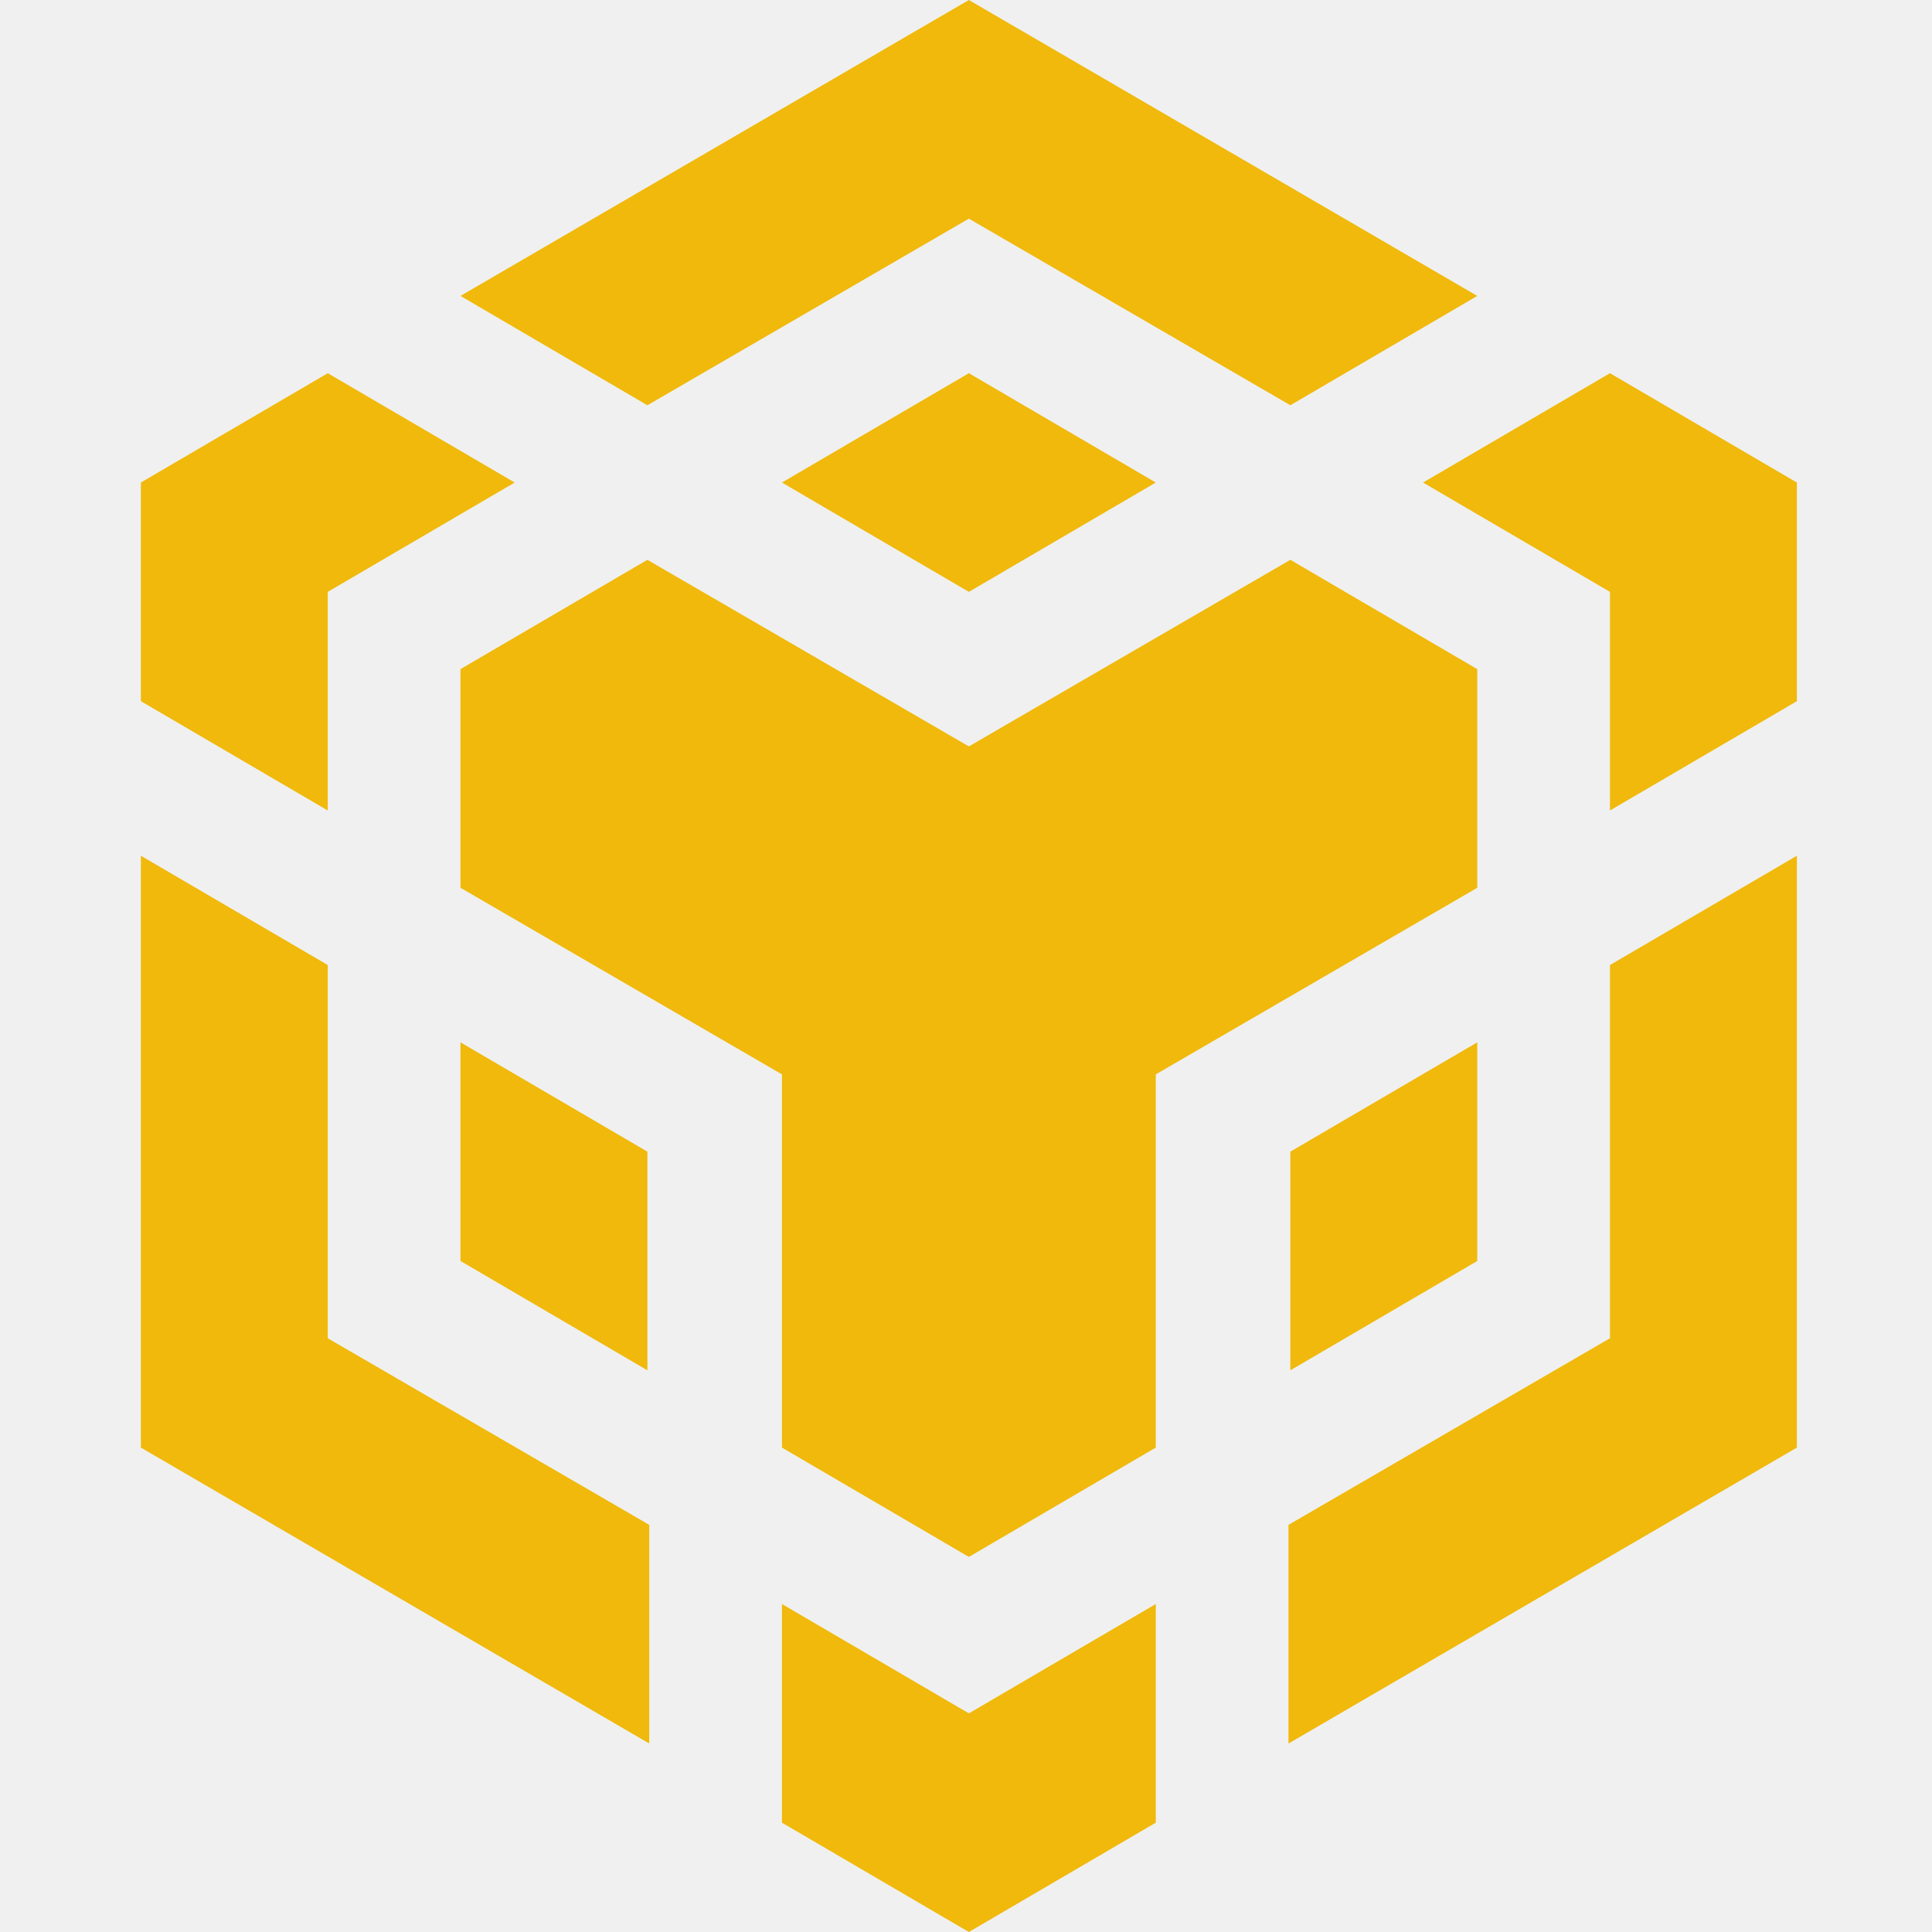
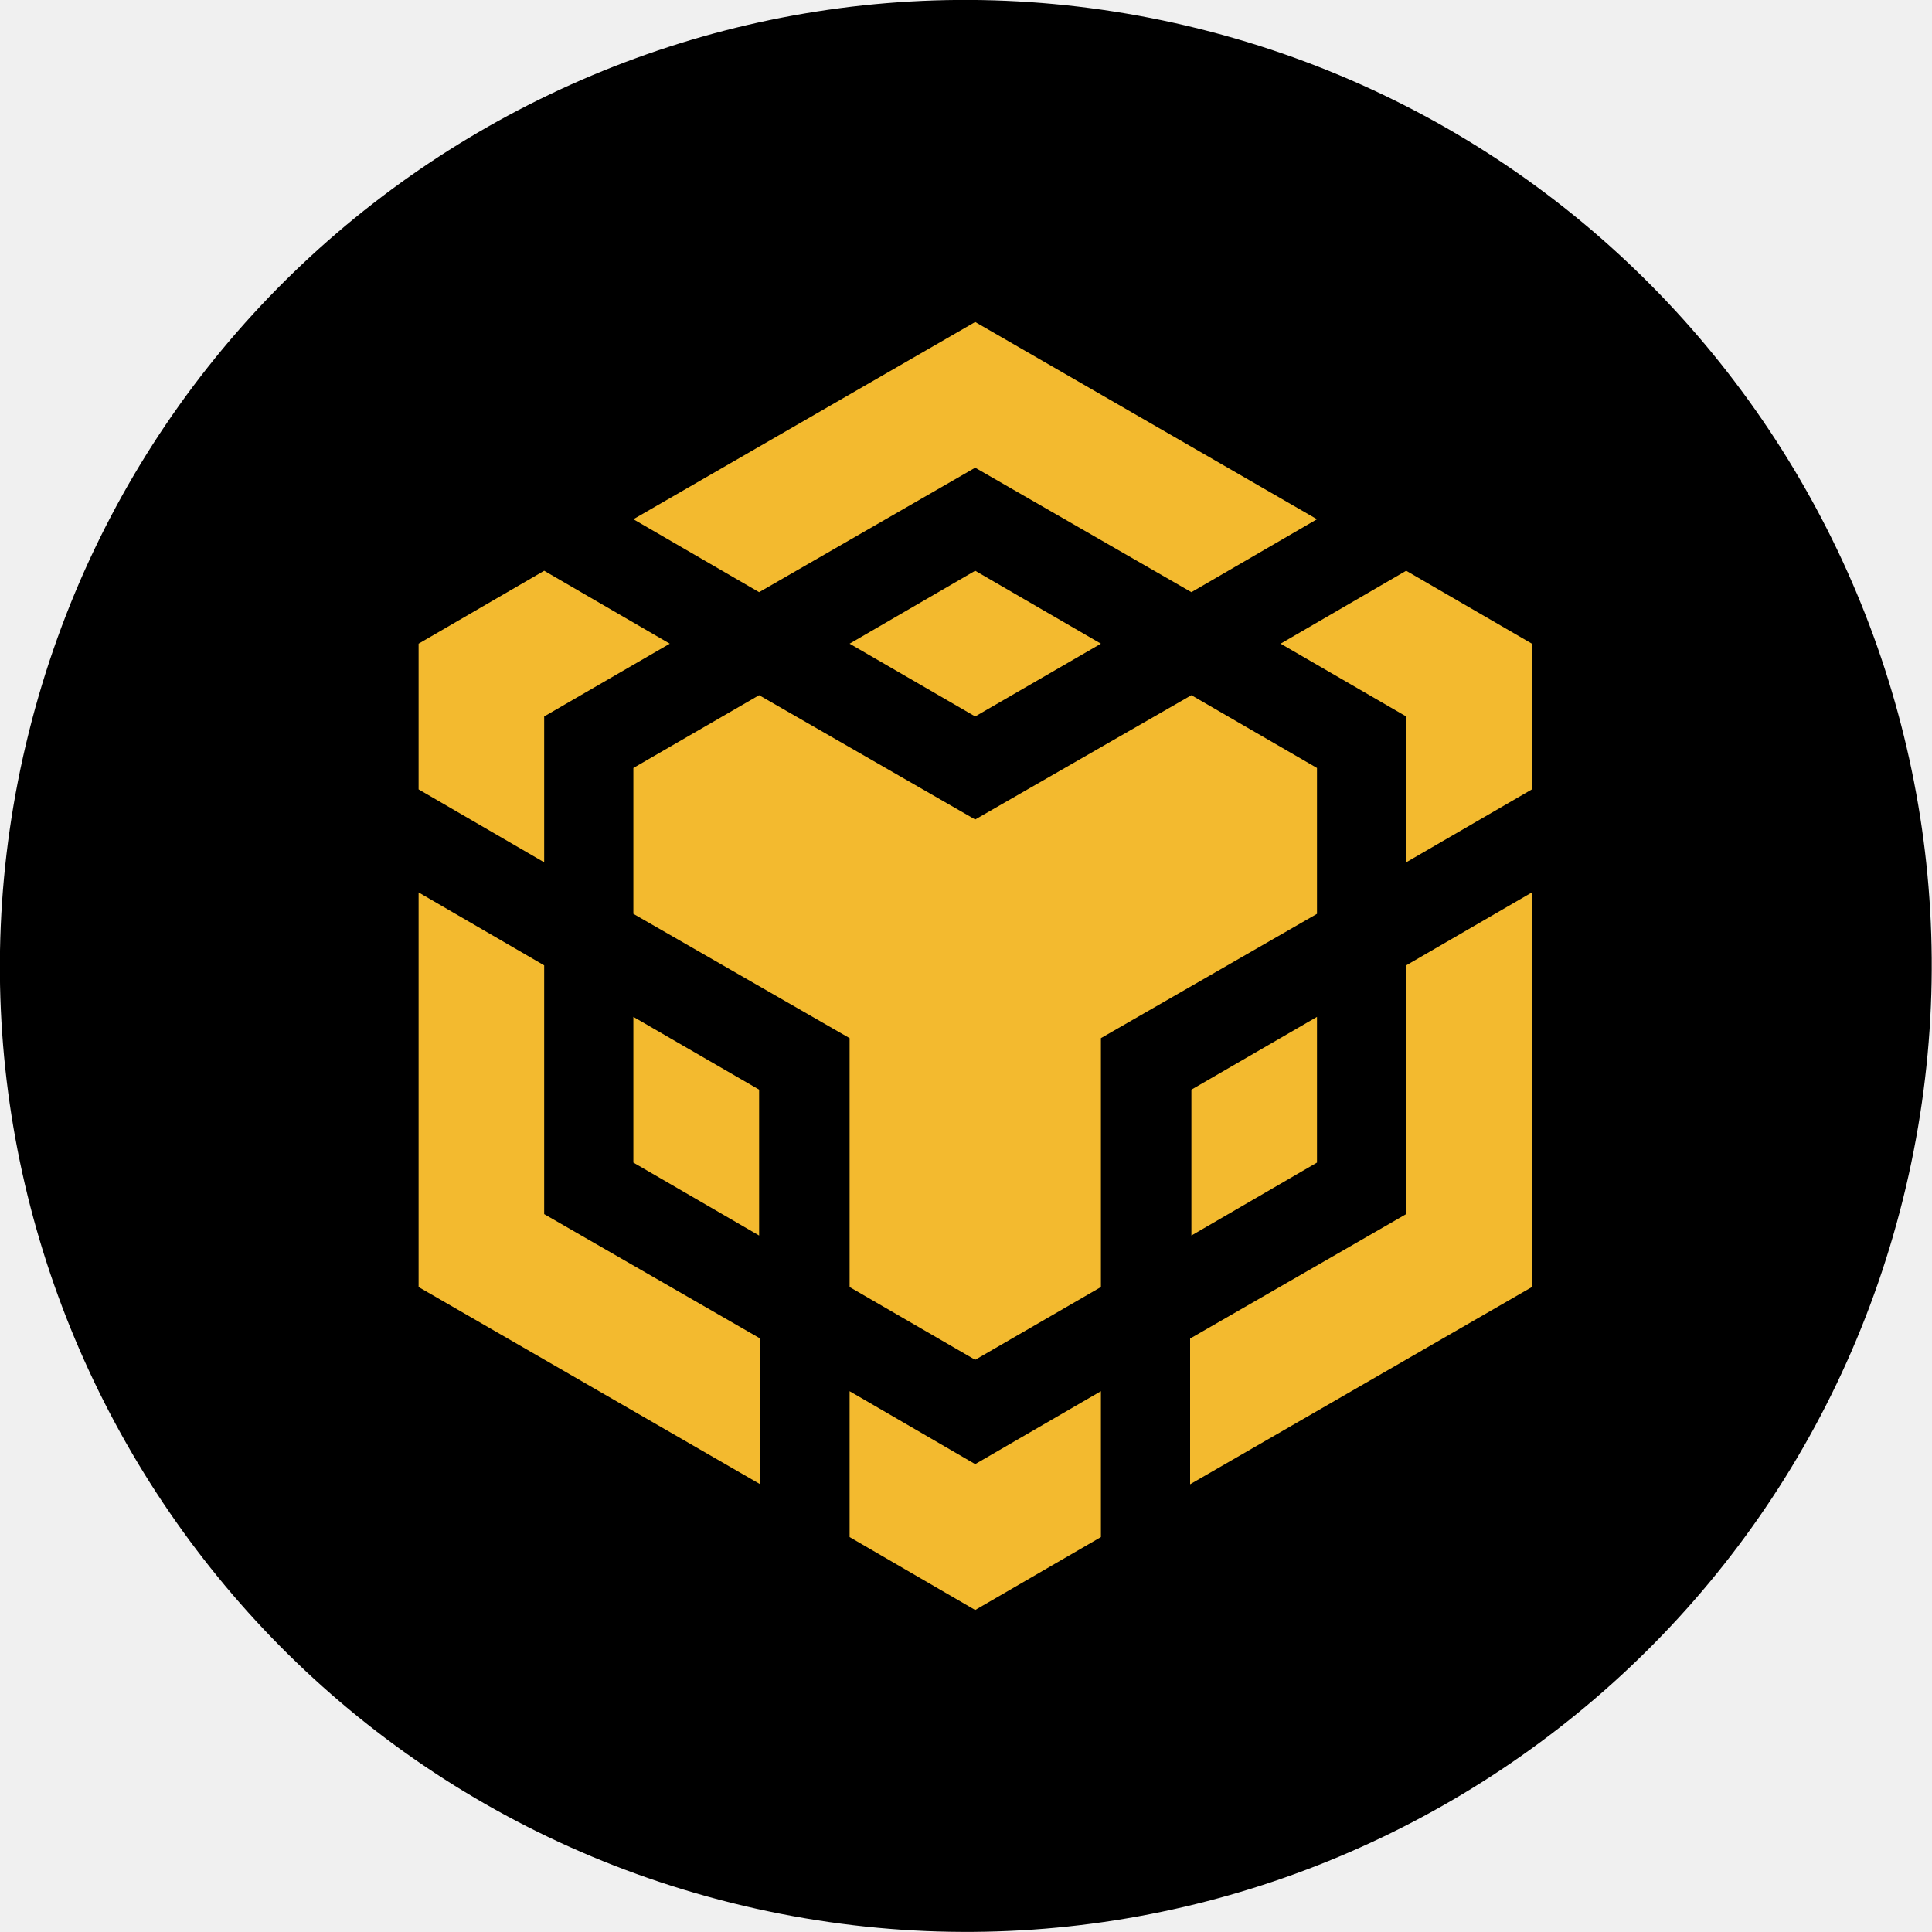
- <svg xmlns="http://www.w3.org/2000/svg" width="96" height="96" viewBox="0 0 96 96" fill="none">
-   <path d="M22.881 14.704L48.143 0L73.404 14.704L64.117 20.137L48.143 10.864L32.169 20.137L22.881 14.704ZM73.404 33.249L64.117 27.817L48.143 37.089L32.169 27.817L22.881 33.249V44.113L38.855 53.385V71.93L48.143 77.362L57.43 71.93V53.385L73.404 44.113V33.249ZM73.404 62.658V51.793L64.117 57.225V68.09L73.404 62.658ZM79.998 66.498L64.024 75.77V86.634L89.286 71.93V42.521L79.998 47.953V66.498ZM70.711 23.977L79.998 29.409V40.273L89.286 34.841V23.977L79.998 18.544L70.711 23.977ZM38.855 79.703V90.568L48.143 96L57.43 90.568V79.703L48.143 85.136L38.855 79.703ZM22.881 62.658L32.169 68.09V57.225L22.881 51.793V62.658ZM38.855 23.977L48.143 29.409L57.43 23.977L48.143 18.544L38.855 23.977ZM16.287 29.409L25.575 23.977L16.287 18.544L7 23.977V34.841L16.287 40.273V29.409ZM16.287 47.953L7 42.521V71.93L32.261 86.634V75.77L16.287 66.498V47.953Z" fill="#F0B90B" />
+ <svg xmlns="http://www.w3.org/2000/svg" width="120" height="120" viewBox="0 0 120 120" fill="none">
+   <rect id="opBNB" width="120" height="120" fill="#FFFFFF" fill-opacity="0" />
+   <path id="Binance Coin (BNB)" d="M118.19 74.51C110.17 106.65 77.62 126.21 45.47 118.2C13.34 110.19 -6.23 77.63 1.79 45.49C9.8 13.34 42.36 -6.22 74.49 1.79C106.64 9.8 126.2 42.37 118.19 74.51L118.19 74.51L118.19 74.51Z" fill="#000000" fill-opacity="1" fill-rule="nonzero" />
+   <path id="path" d="M39.34 32.25L60.57 20L81.8 32.25L74 36.78L60.57 29.05L47.15 36.78L39.34 32.25ZM81.8 47.7L74 43.18L60.57 50.9L47.15 43.18L39.34 47.7L39.34 56.76L52.77 64.48L52.77 79.94L60.57 84.46L68.38 79.94L68.38 64.48L81.8 56.76L81.8 47.7ZM81.8 72.21L81.8 63.16L74 67.68L74 76.74L81.8 72.21ZM87.34 75.41L73.92 83.14L73.92 92.19L95.15 79.94L95.15 55.43L87.34 59.96L87.34 75.41ZM79.54 39.98L87.34 44.5L87.34 53.56L95.15 49.03L95.15 39.98L87.34 35.45L79.54 39.98ZM52.77 86.41L52.77 95.47L60.57 100L68.38 95.47L68.38 86.41L60.57 90.94L52.77 86.41ZM39.34 72.21L47.15 76.74L47.15 67.68L39.34 63.16L39.34 72.21ZM52.77 39.98L60.57 44.5L68.38 39.98L60.57 35.45L52.77 39.98ZM33.8 44.5L41.6 39.98L33.8 35.45L26 39.98L26 49.03L33.8 53.56L33.8 44.5ZM33.8 59.96L26 55.43L26 79.94L47.22 92.19L47.22 83.14L33.8 75.41L33.8 59.96Z" fill="#F3BA2F" fill-opacity="1" fill-rule="nonzero" />
</svg>
